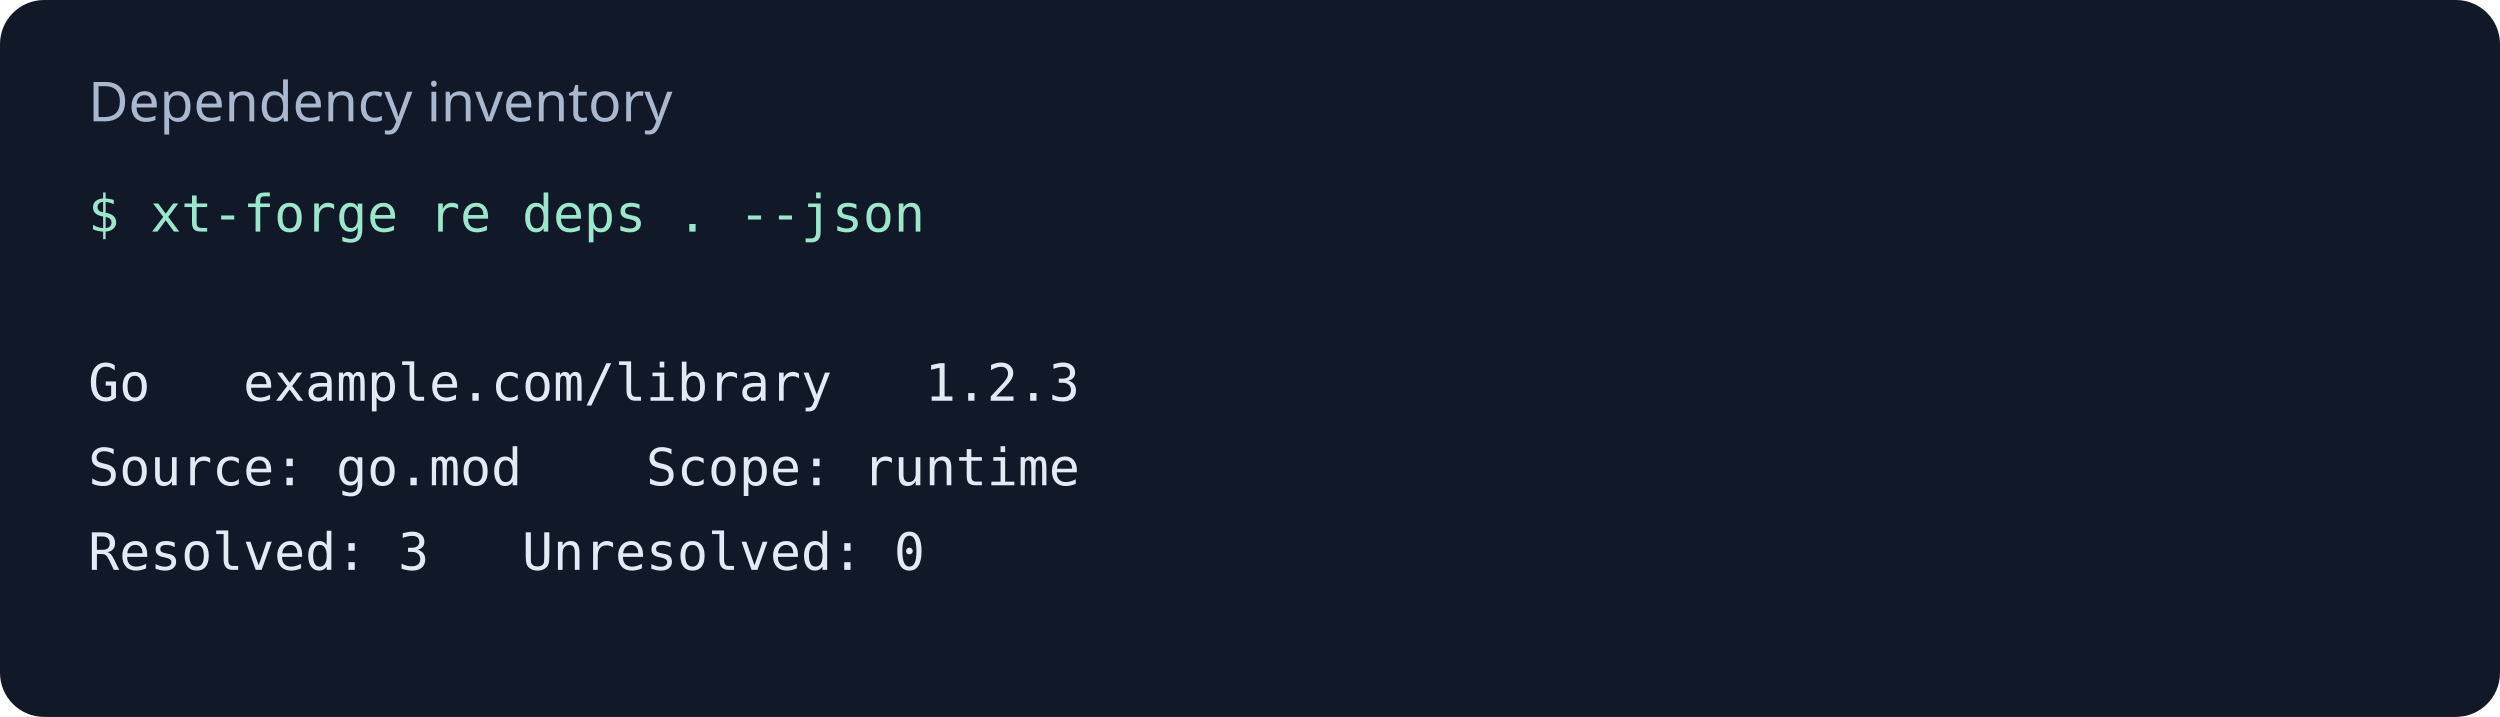
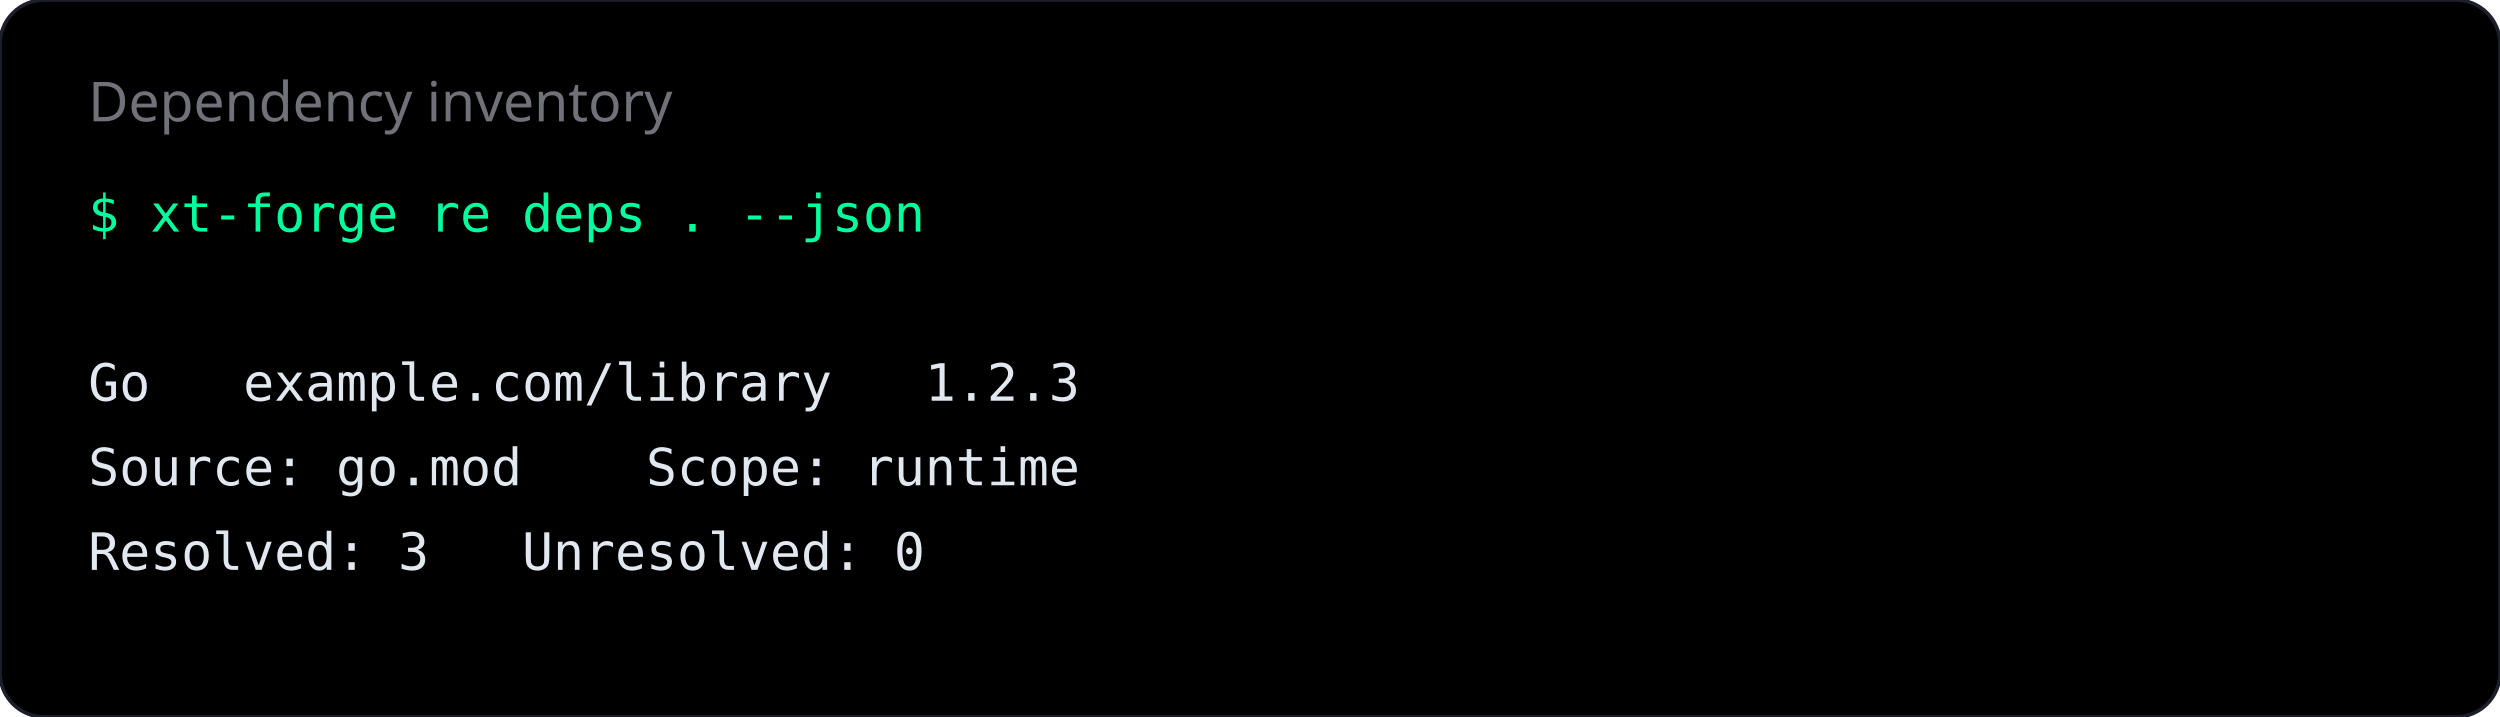
<svg xmlns="http://www.w3.org/2000/svg" width="680" height="195" viewBox="0 0 680 195" role="img" aria-labelledby="title">
-   <rect width="100%" height="100%" rx="12" fill="#111827" />
-   <text x="24" y="33" fill="#a9b7cf" font-family="system-ui, sans-serif" font-size="15">Dependency inventory</text>
+   <rect width="100%" height="100%" rx="12" fill="#000000" stroke="#1c1f2b" stroke-width="1" />
+   <text x="24" y="33" fill="#71717a" font-family="system-ui, sans-serif" font-size="15">Dependency inventory</text>
  <g font-family="monospace" font-size="14" xml:space="preserve">
-     <text x="24" y="63" fill="#9be7cc">$ xt-forge re deps . --json</text>
-     <text x="24" y="86" fill="#e4eaf5" />
-     <text x="24" y="109" fill="#e4eaf5">Go   example.com/library   1.2.3</text>
-     <text x="24" y="132" fill="#e4eaf5">Source: go.mod    Scope: runtime</text>
-     <text x="24" y="155" fill="#e4eaf5">Resolved: 3   Unresolved: 0</text>
+     <text x="24" y="63" fill="#00ff9d">$ xt-forge re deps . --json</text>
+     <text x="24" y="86" fill="#e2e8f0" />
+     <text x="24" y="109" fill="#e2e8f0">Go   example.com/library   1.2.3</text>
+     <text x="24" y="132" fill="#e2e8f0">Source: go.mod    Scope: runtime</text>
+     <text x="24" y="155" fill="#e2e8f0">Resolved: 3   Unresolved: 0</text>
  </g>
</svg>
